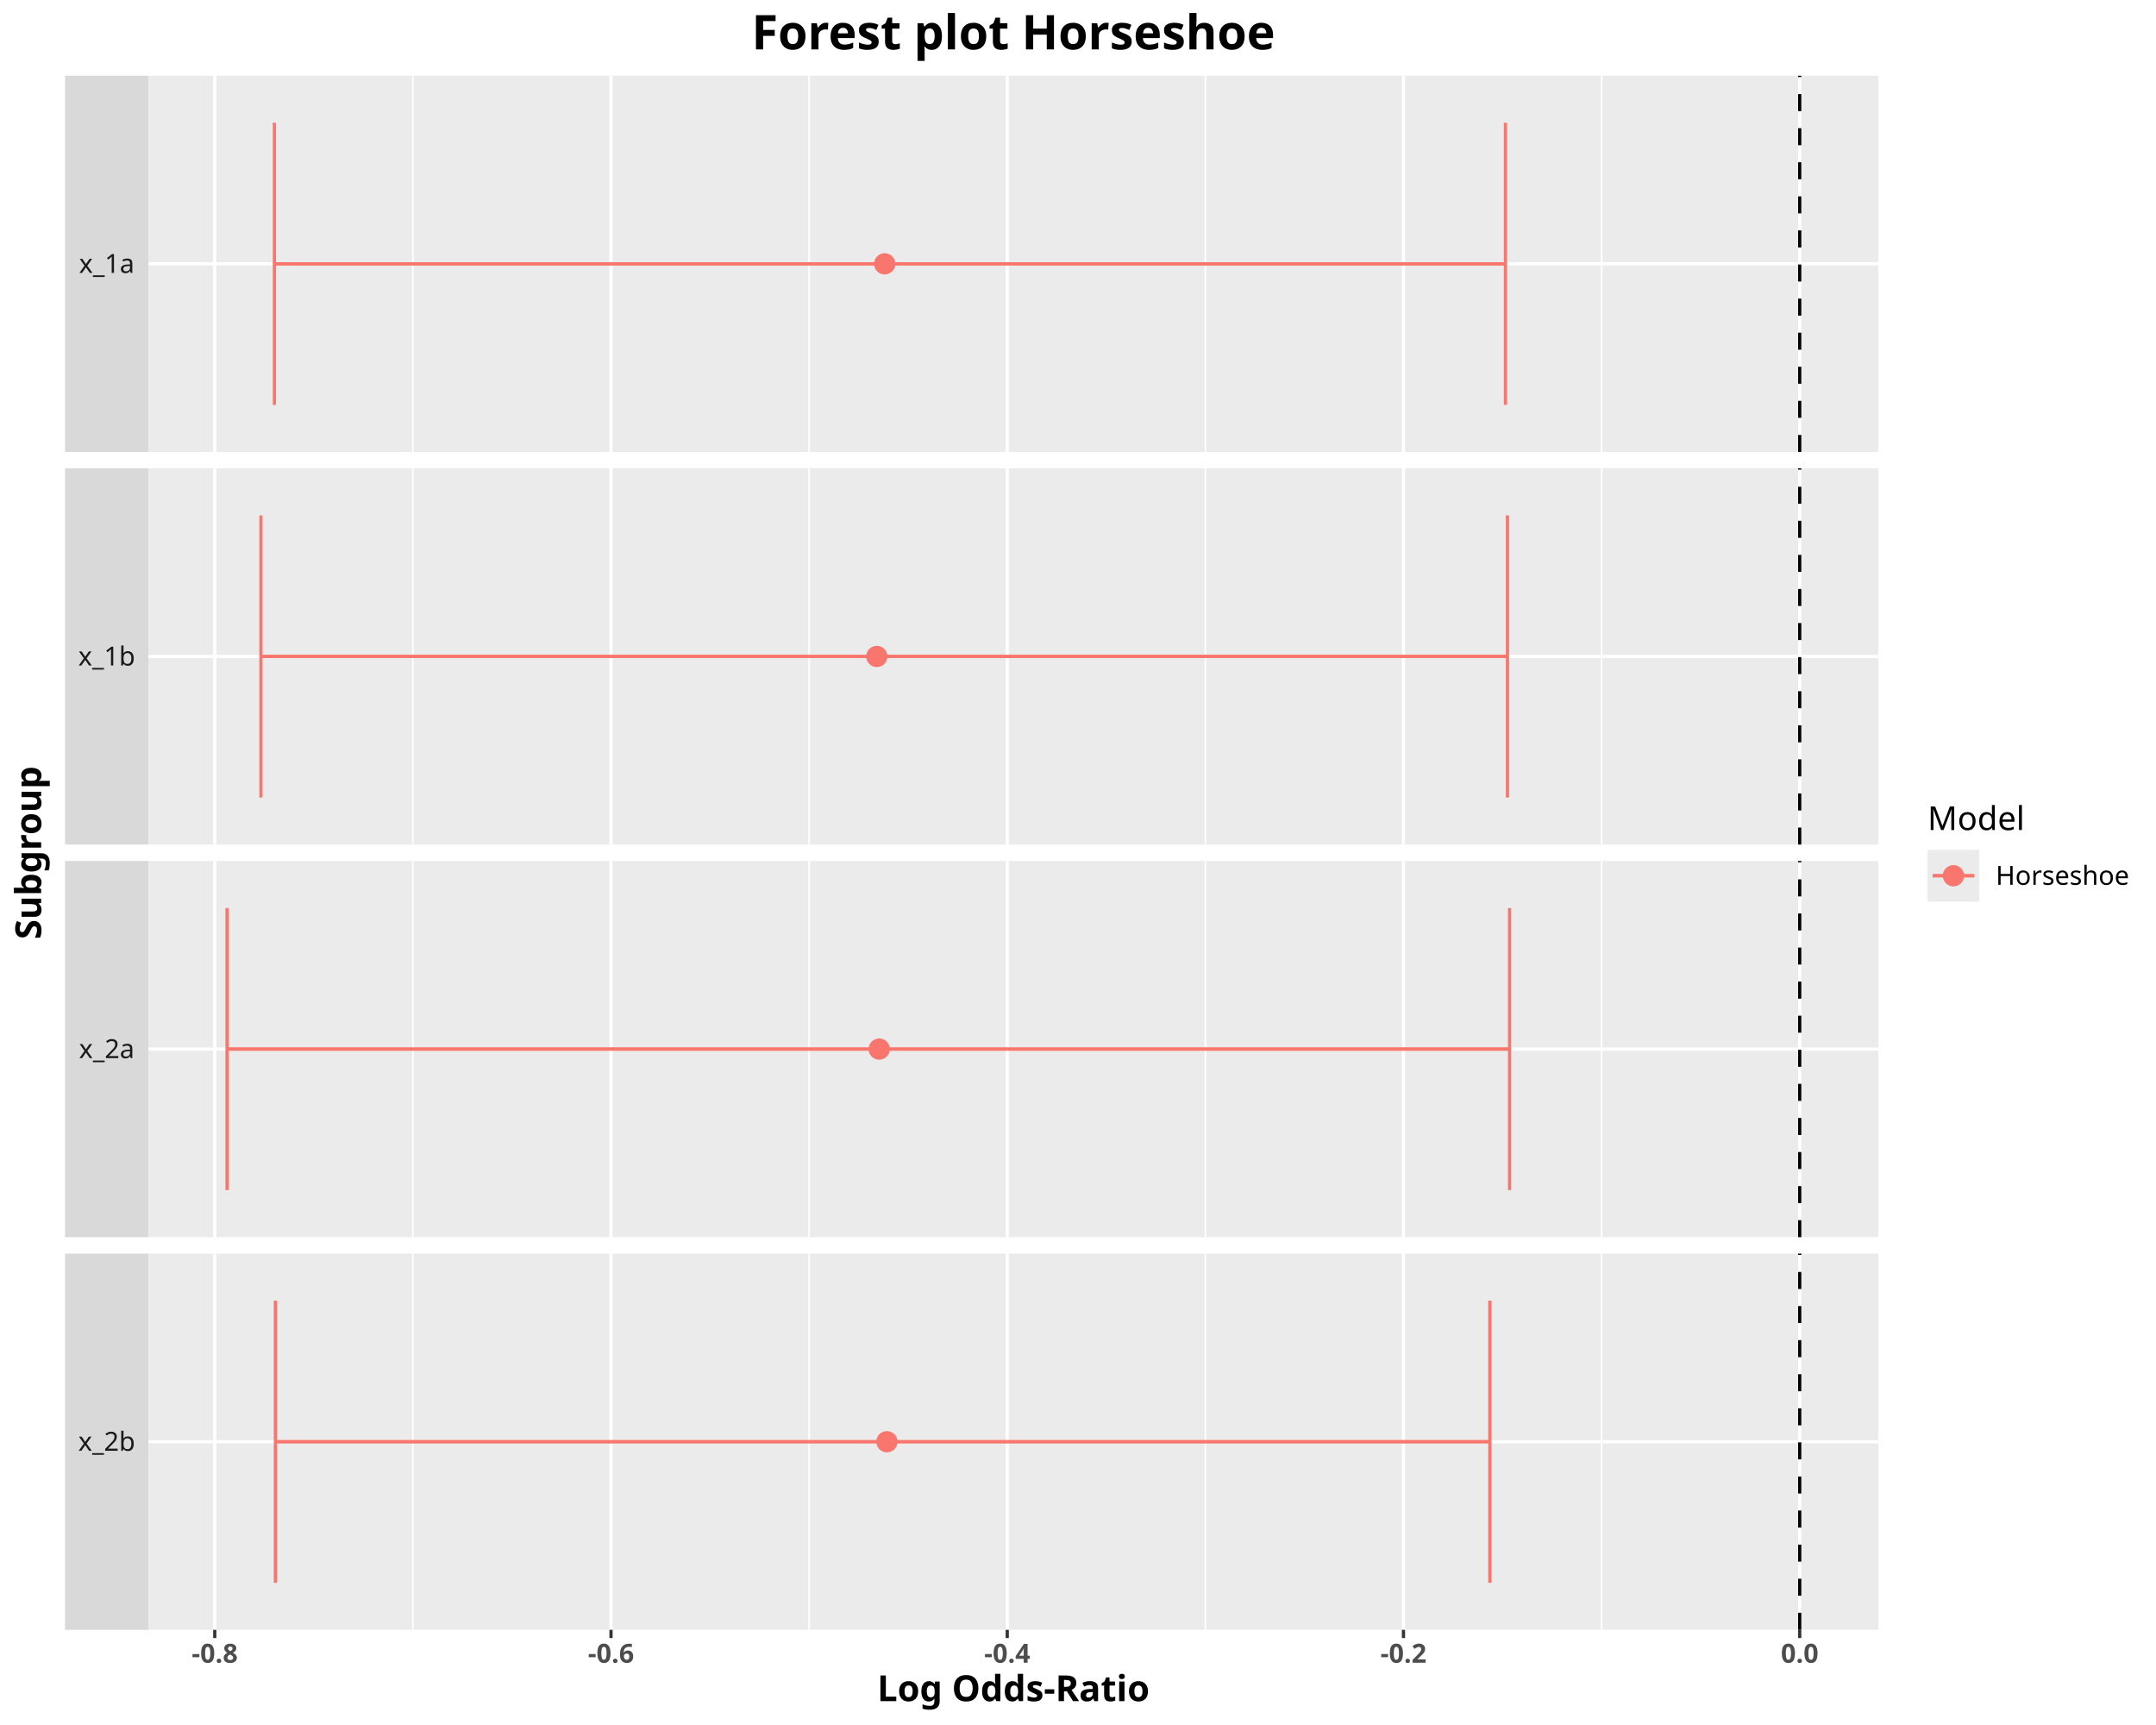
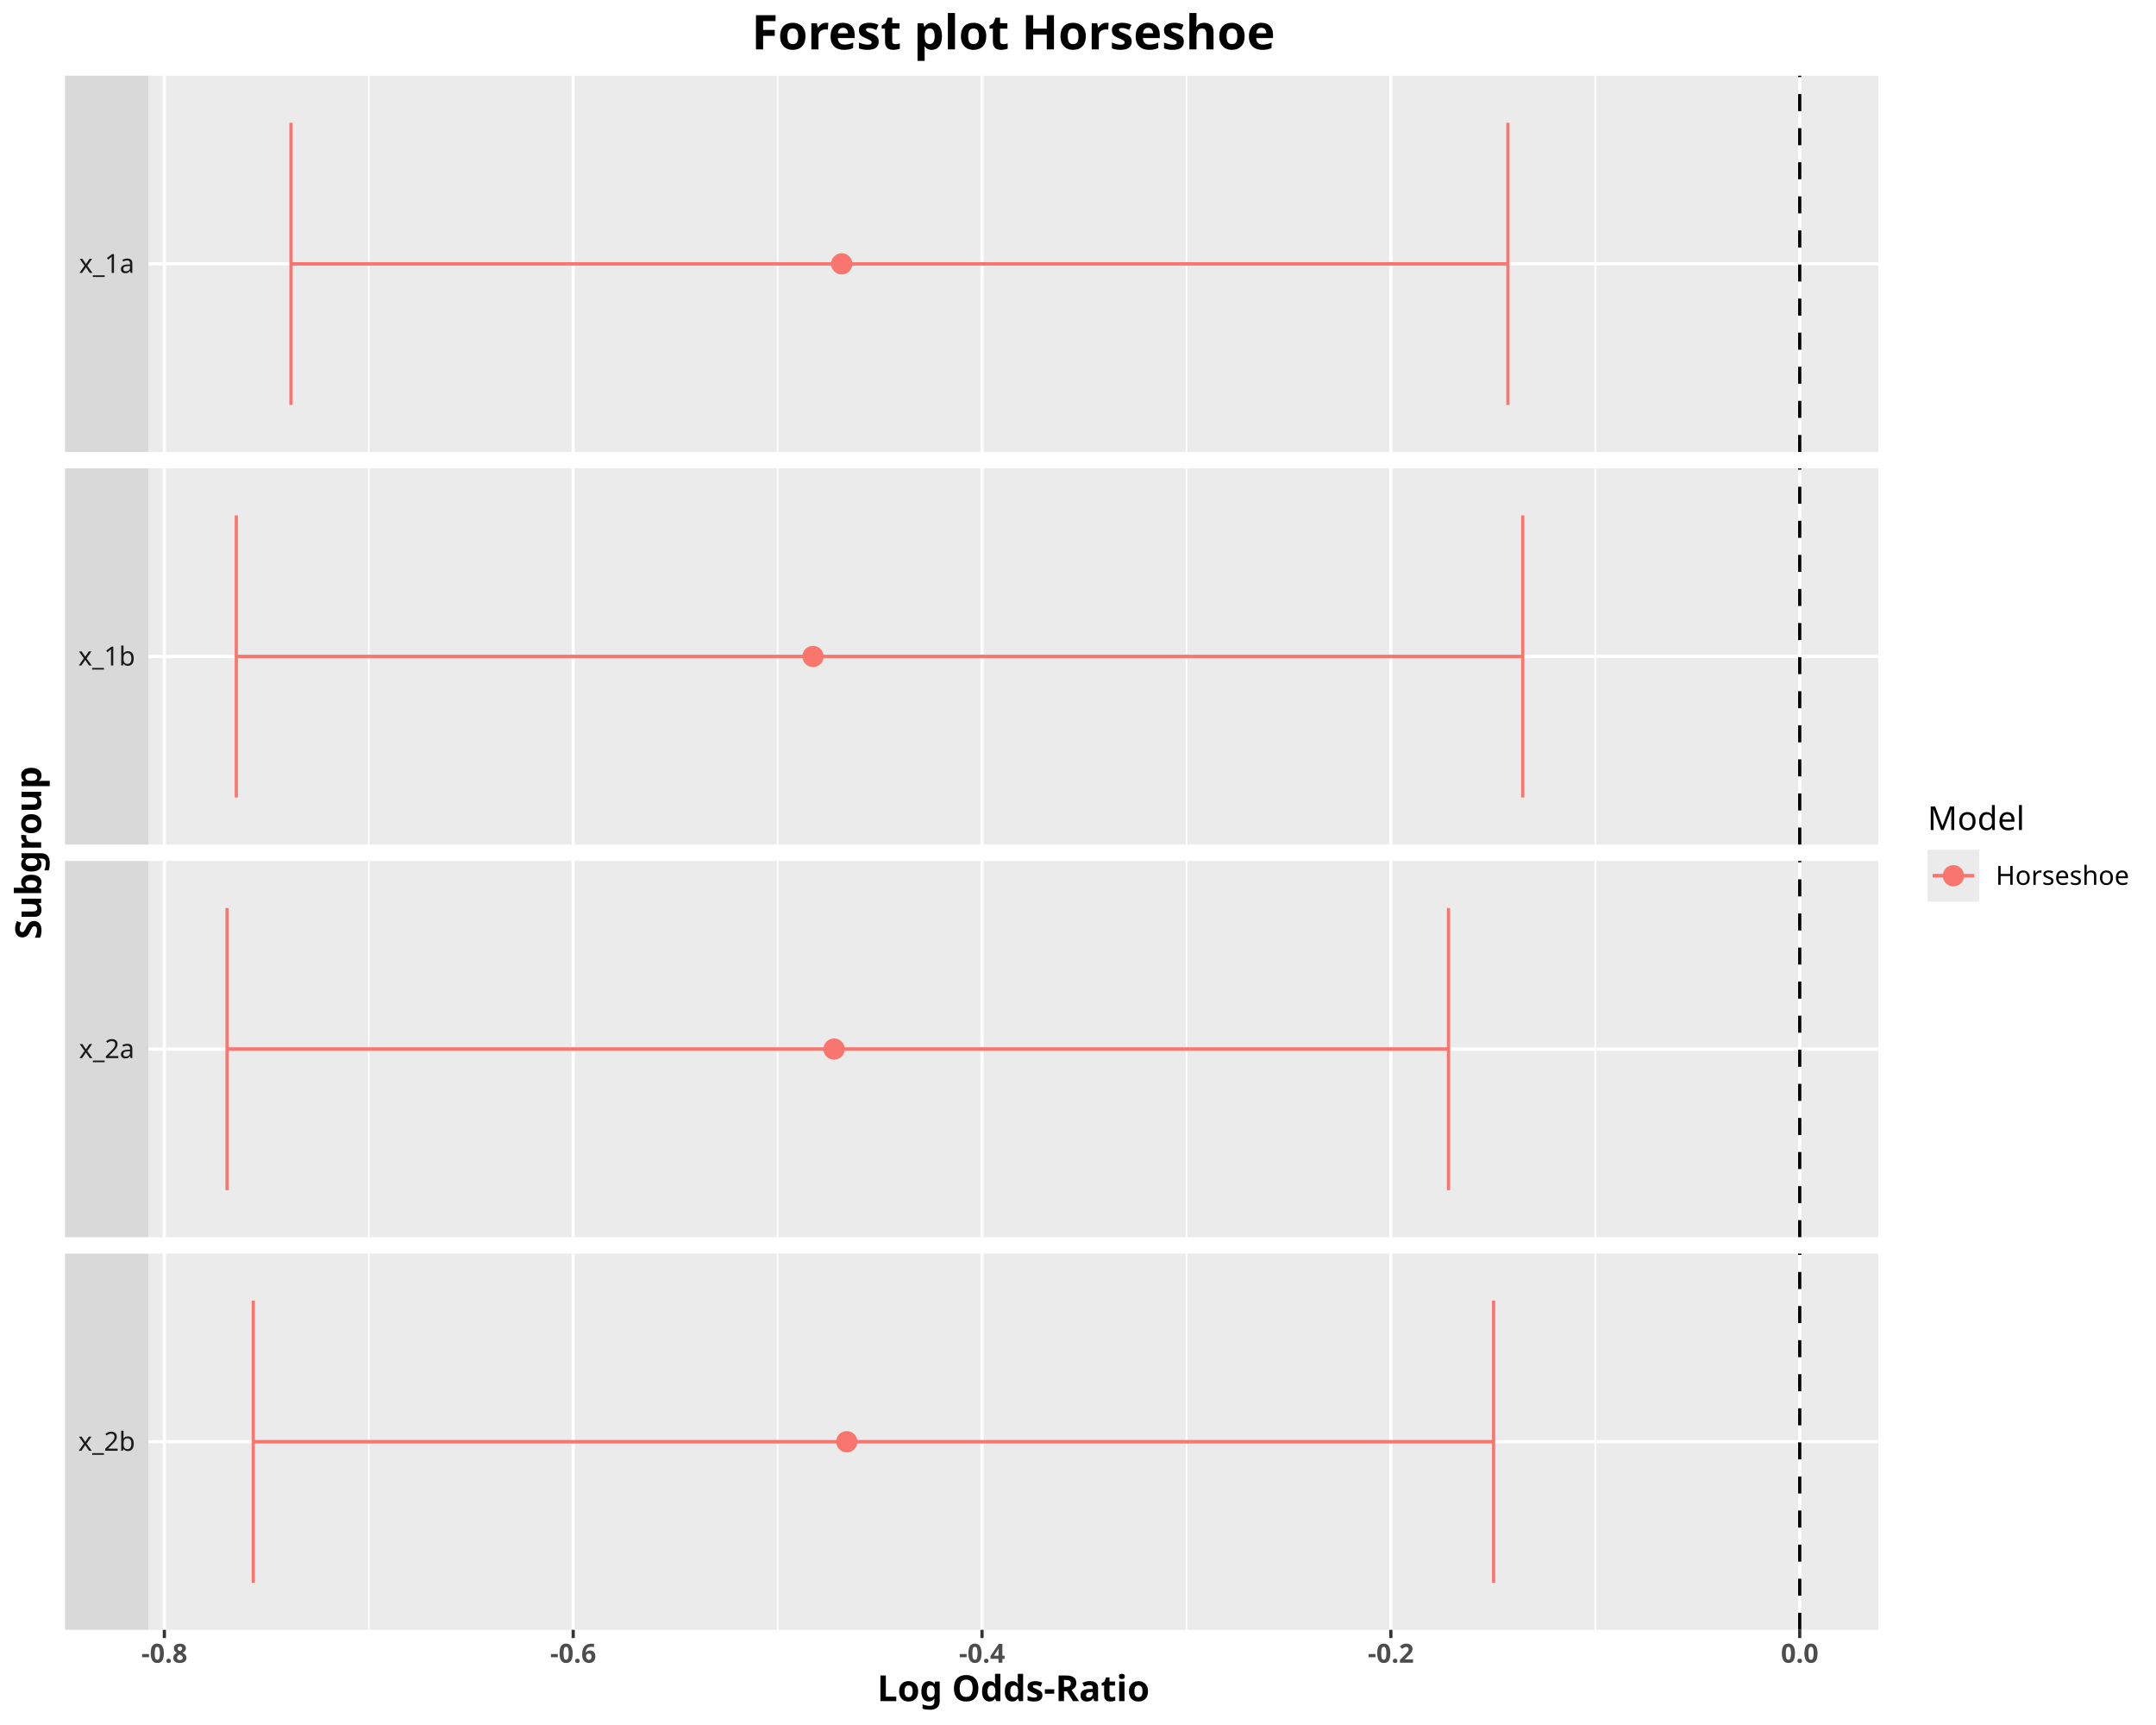
<svg xmlns="http://www.w3.org/2000/svg" class="svglite" data-engine-version="2.0" width="720.00pt" height="576.00pt" viewBox="0 0 720.00 576.00">
  <defs>
    <style type="text/css">
    .svglite line, .svglite polyline, .svglite polygon, .svglite path, .svglite rect, .svglite circle {
      fill: none;
      stroke: #000000;
      stroke-linecap: round;
      stroke-linejoin: round;
      stroke-miterlimit: 10.00;
    }
  </style>
  </defs>
  <rect width="100%" height="100%" style="stroke: none; fill: #FFFFFF;" />
  <defs>
    <clipPath id="cpMC4wMHw3MjAuMDB8MC4wMHw1NzYuMDA=">
      <rect x="0.00" y="0.00" width="720.00" height="576.00" />
    </clipPath>
  </defs>
  <g clip-path="url(#cpMC4wMHw3MjAuMDB8MC4wMHw1NzYuMDA=)">
    <rect x="0.00" y="0.00" width="720.00" height="576.00" style="stroke-width: 1.07; stroke: #FFFFFF; fill: #FFFFFF;" />
  </g>
  <defs>
    <clipPath id="cpNDkuNTZ8NjI3LjI4fDI1LjI5fDE1MC45MQ==">
      <rect x="49.56" y="25.29" width="577.71" height="125.62" />
    </clipPath>
  </defs>
  <g clip-path="url(#cpNDkuNTZ8NjI3LjI4fDI1LjI5fDE1MC45MQ==)">
    <rect x="49.56" y="25.29" width="577.71" height="125.62" style="stroke-width: 1.07; stroke: none; fill: #EBEBEB;" />
-     <polyline points="137.88,150.91 137.88,25.29 " style="stroke-width: 0.53; stroke: #FFFFFF; stroke-linecap: butt;" />
-     <polyline points="270.21,150.91 270.21,25.29 " style="stroke-width: 0.53; stroke: #FFFFFF; stroke-linecap: butt;" />
-     <polyline points="402.53,150.91 402.53,25.29 " style="stroke-width: 0.53; stroke: #FFFFFF; stroke-linecap: butt;" />
-     <polyline points="534.85,150.91 534.85,25.29 " style="stroke-width: 0.53; stroke: #FFFFFF; stroke-linecap: butt;" />
+     <polyline points="123.16,150.91 123.16,25.29 " style="stroke-width: 0.53; stroke: #FFFFFF; stroke-linecap: butt;" />
+     <polyline points="259.69,150.91 259.69,25.29 " style="stroke-width: 0.53; stroke: #FFFFFF; stroke-linecap: butt;" />
+     <polyline points="396.22,150.91 396.22,25.29 " style="stroke-width: 0.53; stroke: #FFFFFF; stroke-linecap: butt;" />
+     <polyline points="532.75,150.91 532.75,25.29 " style="stroke-width: 0.53; stroke: #FFFFFF; stroke-linecap: butt;" />
    <polyline points="49.56,88.10 627.28,88.10 " style="stroke-width: 1.07; stroke: #FFFFFF; stroke-linecap: butt;" />
-     <polyline points="71.72,150.91 71.72,25.29 " style="stroke-width: 1.07; stroke: #FFFFFF; stroke-linecap: butt;" />
-     <polyline points="204.05,150.91 204.05,25.29 " style="stroke-width: 1.07; stroke: #FFFFFF; stroke-linecap: butt;" />
-     <polyline points="336.37,150.91 336.37,25.29 " style="stroke-width: 1.07; stroke: #FFFFFF; stroke-linecap: butt;" />
-     <polyline points="468.69,150.91 468.69,25.29 " style="stroke-width: 1.07; stroke: #FFFFFF; stroke-linecap: butt;" />
+     <polyline points="54.89,150.91 54.89,25.29 " style="stroke-width: 1.07; stroke: #FFFFFF; stroke-linecap: butt;" />
+     <polyline points="191.42,150.91 191.42,25.29 " style="stroke-width: 1.07; stroke: #FFFFFF; stroke-linecap: butt;" />
+     <polyline points="327.95,150.91 327.95,25.29 " style="stroke-width: 1.07; stroke: #FFFFFF; stroke-linecap: butt;" />
+     <polyline points="464.48,150.91 464.48,25.29 " style="stroke-width: 1.07; stroke: #FFFFFF; stroke-linecap: butt;" />
    <polyline points="601.02,150.91 601.02,25.29 " style="stroke-width: 1.07; stroke: #FFFFFF; stroke-linecap: butt;" />
-     <line x1="91.63" y1="88.10" x2="502.74" y2="88.10" style="stroke-width: 1.07; stroke: #F8766D; stroke-linecap: butt;" />
-     <circle cx="295.44" cy="88.10" r="2.84" style="stroke-width: 1.42; stroke: #F8766D; fill: #F8766D;" />
-     <polyline points="502.74,135.21 502.74,40.99 " style="stroke-width: 1.07; stroke: #F8766D; stroke-linecap: butt;" />
-     <polyline points="502.74,88.10 91.63,88.10 " style="stroke-width: 1.07; stroke: #F8766D; stroke-linecap: butt;" />
-     <polyline points="91.63,135.21 91.63,40.99 " style="stroke-width: 1.07; stroke: #F8766D; stroke-linecap: butt;" />
+     <line x1="97.17" y1="88.10" x2="503.57" y2="88.10" style="stroke-width: 1.07; stroke: #F8766D; stroke-linecap: butt;" />
+     <circle cx="281.10" cy="88.10" r="2.84" style="stroke-width: 1.42; stroke: #F8766D; fill: #F8766D;" />
+     <polyline points="503.57,135.21 503.57,40.99 " style="stroke-width: 1.07; stroke: #F8766D; stroke-linecap: butt;" />
+     <polyline points="503.57,88.10 97.17,88.10 " style="stroke-width: 1.07; stroke: #F8766D; stroke-linecap: butt;" />
+     <polyline points="97.17,135.21 97.17,40.99 " style="stroke-width: 1.07; stroke: #F8766D; stroke-linecap: butt;" />
    <line x1="601.02" y1="150.91" x2="601.02" y2="25.29" style="stroke-width: 1.07; stroke-dasharray: 5.69,5.69; stroke-linecap: butt;" />
  </g>
  <g clip-path="url(#cpMC4wMHw3MjAuMDB8MC4wMHw1NzYuMDA=)">
</g>
  <defs>
    <clipPath id="cpNDkuNTZ8NjI3LjI4fDE1Ni4zOXwyODIuMDE=">
      <rect x="49.56" y="156.39" width="577.71" height="125.62" />
    </clipPath>
  </defs>
  <g clip-path="url(#cpNDkuNTZ8NjI3LjI4fDE1Ni4zOXwyODIuMDE=)">
    <rect x="49.56" y="156.39" width="577.71" height="125.62" style="stroke-width: 1.07; stroke: none; fill: #EBEBEB;" />
-     <polyline points="137.88,282.01 137.88,156.39 " style="stroke-width: 0.53; stroke: #FFFFFF; stroke-linecap: butt;" />
-     <polyline points="270.21,282.01 270.21,156.39 " style="stroke-width: 0.53; stroke: #FFFFFF; stroke-linecap: butt;" />
-     <polyline points="402.53,282.01 402.53,156.39 " style="stroke-width: 0.53; stroke: #FFFFFF; stroke-linecap: butt;" />
-     <polyline points="534.85,282.01 534.85,156.39 " style="stroke-width: 0.53; stroke: #FFFFFF; stroke-linecap: butt;" />
+     <polyline points="123.16,282.01 123.16,156.39 " style="stroke-width: 0.53; stroke: #FFFFFF; stroke-linecap: butt;" />
+     <polyline points="259.69,282.01 259.69,156.39 " style="stroke-width: 0.53; stroke: #FFFFFF; stroke-linecap: butt;" />
+     <polyline points="396.22,282.01 396.22,156.39 " style="stroke-width: 0.53; stroke: #FFFFFF; stroke-linecap: butt;" />
+     <polyline points="532.75,282.01 532.75,156.39 " style="stroke-width: 0.53; stroke: #FFFFFF; stroke-linecap: butt;" />
    <polyline points="49.56,219.20 627.28,219.20 " style="stroke-width: 1.07; stroke: #FFFFFF; stroke-linecap: butt;" />
-     <polyline points="71.72,282.01 71.72,156.39 " style="stroke-width: 1.07; stroke: #FFFFFF; stroke-linecap: butt;" />
-     <polyline points="204.05,282.01 204.05,156.39 " style="stroke-width: 1.07; stroke: #FFFFFF; stroke-linecap: butt;" />
-     <polyline points="336.37,282.01 336.37,156.39 " style="stroke-width: 1.07; stroke: #FFFFFF; stroke-linecap: butt;" />
-     <polyline points="468.69,282.01 468.69,156.39 " style="stroke-width: 1.07; stroke: #FFFFFF; stroke-linecap: butt;" />
+     <polyline points="54.89,282.01 54.89,156.39 " style="stroke-width: 1.07; stroke: #FFFFFF; stroke-linecap: butt;" />
+     <polyline points="191.42,282.01 191.42,156.39 " style="stroke-width: 1.07; stroke: #FFFFFF; stroke-linecap: butt;" />
+     <polyline points="327.95,282.01 327.95,156.39 " style="stroke-width: 1.07; stroke: #FFFFFF; stroke-linecap: butt;" />
+     <polyline points="464.48,282.01 464.48,156.39 " style="stroke-width: 1.07; stroke: #FFFFFF; stroke-linecap: butt;" />
    <polyline points="601.02,282.01 601.02,156.39 " style="stroke-width: 1.07; stroke: #FFFFFF; stroke-linecap: butt;" />
-     <line x1="87.13" y1="219.20" x2="503.41" y2="219.20" style="stroke-width: 1.07; stroke: #F8766D; stroke-linecap: butt;" />
-     <circle cx="292.80" cy="219.20" r="2.84" style="stroke-width: 1.42; stroke: #F8766D; fill: #F8766D;" />
-     <polyline points="503.41,266.31 503.41,172.10 " style="stroke-width: 1.07; stroke: #F8766D; stroke-linecap: butt;" />
-     <polyline points="503.41,219.20 87.13,219.20 " style="stroke-width: 1.07; stroke: #F8766D; stroke-linecap: butt;" />
-     <polyline points="87.13,266.31 87.13,172.10 " style="stroke-width: 1.07; stroke: #F8766D; stroke-linecap: butt;" />
+     <line x1="78.91" y1="219.20" x2="508.53" y2="219.20" style="stroke-width: 1.07; stroke: #F8766D; stroke-linecap: butt;" />
+     <circle cx="271.51" cy="219.20" r="2.84" style="stroke-width: 1.42; stroke: #F8766D; fill: #F8766D;" />
+     <polyline points="508.53,266.31 508.53,172.10 " style="stroke-width: 1.07; stroke: #F8766D; stroke-linecap: butt;" />
+     <polyline points="508.53,219.20 78.91,219.20 " style="stroke-width: 1.07; stroke: #F8766D; stroke-linecap: butt;" />
+     <polyline points="78.91,266.31 78.91,172.10 " style="stroke-width: 1.07; stroke: #F8766D; stroke-linecap: butt;" />
    <line x1="601.02" y1="282.01" x2="601.02" y2="156.39" style="stroke-width: 1.07; stroke-dasharray: 5.69,5.69; stroke-linecap: butt;" />
  </g>
  <g clip-path="url(#cpMC4wMHw3MjAuMDB8MC4wMHw1NzYuMDA=)">
</g>
  <defs>
    <clipPath id="cpNDkuNTZ8NjI3LjI4fDI4Ny40OXw0MTMuMTI=">
      <rect x="49.56" y="287.49" width="577.71" height="125.62" />
    </clipPath>
  </defs>
  <g clip-path="url(#cpNDkuNTZ8NjI3LjI4fDI4Ny40OXw0MTMuMTI=)">
    <rect x="49.56" y="287.49" width="577.71" height="125.62" style="stroke-width: 1.07; stroke: none; fill: #EBEBEB;" />
-     <polyline points="137.88,413.12 137.88,287.49 " style="stroke-width: 0.53; stroke: #FFFFFF; stroke-linecap: butt;" />
-     <polyline points="270.21,413.12 270.21,287.49 " style="stroke-width: 0.53; stroke: #FFFFFF; stroke-linecap: butt;" />
-     <polyline points="402.53,413.12 402.53,287.49 " style="stroke-width: 0.53; stroke: #FFFFFF; stroke-linecap: butt;" />
-     <polyline points="534.85,413.12 534.85,287.49 " style="stroke-width: 0.53; stroke: #FFFFFF; stroke-linecap: butt;" />
+     <polyline points="123.16,413.12 123.16,287.49 " style="stroke-width: 0.53; stroke: #FFFFFF; stroke-linecap: butt;" />
+     <polyline points="259.69,413.12 259.69,287.49 " style="stroke-width: 0.53; stroke: #FFFFFF; stroke-linecap: butt;" />
+     <polyline points="396.22,413.12 396.22,287.49 " style="stroke-width: 0.53; stroke: #FFFFFF; stroke-linecap: butt;" />
+     <polyline points="532.75,413.12 532.75,287.49 " style="stroke-width: 0.53; stroke: #FFFFFF; stroke-linecap: butt;" />
    <polyline points="49.56,350.30 627.28,350.30 " style="stroke-width: 1.07; stroke: #FFFFFF; stroke-linecap: butt;" />
-     <polyline points="71.72,413.12 71.72,287.49 " style="stroke-width: 1.07; stroke: #FFFFFF; stroke-linecap: butt;" />
-     <polyline points="204.05,413.12 204.05,287.49 " style="stroke-width: 1.07; stroke: #FFFFFF; stroke-linecap: butt;" />
-     <polyline points="336.37,413.12 336.37,287.49 " style="stroke-width: 1.07; stroke: #FFFFFF; stroke-linecap: butt;" />
-     <polyline points="468.69,413.12 468.69,287.49 " style="stroke-width: 1.07; stroke: #FFFFFF; stroke-linecap: butt;" />
+     <polyline points="54.89,413.12 54.89,287.49 " style="stroke-width: 1.07; stroke: #FFFFFF; stroke-linecap: butt;" />
+     <polyline points="191.42,413.12 191.42,287.49 " style="stroke-width: 1.07; stroke: #FFFFFF; stroke-linecap: butt;" />
+     <polyline points="327.95,413.12 327.95,287.49 " style="stroke-width: 1.07; stroke: #FFFFFF; stroke-linecap: butt;" />
+     <polyline points="464.48,413.12 464.48,287.49 " style="stroke-width: 1.07; stroke: #FFFFFF; stroke-linecap: butt;" />
    <polyline points="601.02,413.12 601.02,287.49 " style="stroke-width: 1.07; stroke: #FFFFFF; stroke-linecap: butt;" />
-     <line x1="75.82" y1="350.30" x2="504.12" y2="350.30" style="stroke-width: 1.07; stroke: #F8766D; stroke-linecap: butt;" />
-     <circle cx="293.61" cy="350.30" r="2.84" style="stroke-width: 1.42; stroke: #F8766D; fill: #F8766D;" />
-     <polyline points="504.12,397.41 504.12,303.20 " style="stroke-width: 1.07; stroke: #F8766D; stroke-linecap: butt;" />
-     <polyline points="504.12,350.30 75.82,350.30 " style="stroke-width: 1.07; stroke: #F8766D; stroke-linecap: butt;" />
+     <line x1="75.82" y1="350.30" x2="483.73" y2="350.30" style="stroke-width: 1.07; stroke: #F8766D; stroke-linecap: butt;" />
+     <circle cx="278.54" cy="350.30" r="2.84" style="stroke-width: 1.42; stroke: #F8766D; fill: #F8766D;" />
+     <polyline points="483.73,397.41 483.73,303.20 " style="stroke-width: 1.07; stroke: #F8766D; stroke-linecap: butt;" />
+     <polyline points="483.73,350.30 75.82,350.30 " style="stroke-width: 1.07; stroke: #F8766D; stroke-linecap: butt;" />
    <polyline points="75.82,397.41 75.82,303.20 " style="stroke-width: 1.07; stroke: #F8766D; stroke-linecap: butt;" />
    <line x1="601.02" y1="413.12" x2="601.02" y2="287.49" style="stroke-width: 1.07; stroke-dasharray: 5.69,5.69; stroke-linecap: butt;" />
  </g>
  <g clip-path="url(#cpMC4wMHw3MjAuMDB8MC4wMHw1NzYuMDA=)">
</g>
  <defs>
    <clipPath id="cpNDkuNTZ8NjI3LjI4fDQxOC42MHw1NDQuMjI=">
      <rect x="49.56" y="418.60" width="577.71" height="125.62" />
    </clipPath>
  </defs>
  <g clip-path="url(#cpNDkuNTZ8NjI3LjI4fDQxOC42MHw1NDQuMjI=)">
    <rect x="49.56" y="418.60" width="577.71" height="125.62" style="stroke-width: 1.07; stroke: none; fill: #EBEBEB;" />
-     <polyline points="137.88,544.22 137.88,418.60 " style="stroke-width: 0.53; stroke: #FFFFFF; stroke-linecap: butt;" />
-     <polyline points="270.21,544.22 270.21,418.60 " style="stroke-width: 0.53; stroke: #FFFFFF; stroke-linecap: butt;" />
-     <polyline points="402.53,544.22 402.53,418.60 " style="stroke-width: 0.53; stroke: #FFFFFF; stroke-linecap: butt;" />
-     <polyline points="534.85,544.22 534.85,418.60 " style="stroke-width: 0.53; stroke: #FFFFFF; stroke-linecap: butt;" />
+     <polyline points="123.16,544.22 123.16,418.60 " style="stroke-width: 0.53; stroke: #FFFFFF; stroke-linecap: butt;" />
+     <polyline points="259.69,544.22 259.69,418.60 " style="stroke-width: 0.53; stroke: #FFFFFF; stroke-linecap: butt;" />
+     <polyline points="396.22,544.22 396.22,418.60 " style="stroke-width: 0.53; stroke: #FFFFFF; stroke-linecap: butt;" />
+     <polyline points="532.75,544.22 532.75,418.60 " style="stroke-width: 0.53; stroke: #FFFFFF; stroke-linecap: butt;" />
    <polyline points="49.56,481.41 627.28,481.41 " style="stroke-width: 1.07; stroke: #FFFFFF; stroke-linecap: butt;" />
-     <polyline points="71.72,544.22 71.72,418.60 " style="stroke-width: 1.07; stroke: #FFFFFF; stroke-linecap: butt;" />
-     <polyline points="204.05,544.22 204.05,418.60 " style="stroke-width: 1.07; stroke: #FFFFFF; stroke-linecap: butt;" />
-     <polyline points="336.37,544.22 336.37,418.60 " style="stroke-width: 1.07; stroke: #FFFFFF; stroke-linecap: butt;" />
-     <polyline points="468.69,544.22 468.69,418.60 " style="stroke-width: 1.07; stroke: #FFFFFF; stroke-linecap: butt;" />
+     <polyline points="54.89,544.22 54.89,418.60 " style="stroke-width: 1.07; stroke: #FFFFFF; stroke-linecap: butt;" />
+     <polyline points="191.42,544.22 191.42,418.60 " style="stroke-width: 1.07; stroke: #FFFFFF; stroke-linecap: butt;" />
+     <polyline points="327.95,544.22 327.95,418.60 " style="stroke-width: 1.07; stroke: #FFFFFF; stroke-linecap: butt;" />
+     <polyline points="464.48,544.22 464.48,418.60 " style="stroke-width: 1.07; stroke: #FFFFFF; stroke-linecap: butt;" />
    <polyline points="601.02,544.22 601.02,418.60 " style="stroke-width: 1.07; stroke: #FFFFFF; stroke-linecap: butt;" />
-     <line x1="91.97" y1="481.41" x2="497.54" y2="481.41" style="stroke-width: 1.07; stroke: #F8766D; stroke-linecap: butt;" />
-     <circle cx="296.18" cy="481.41" r="2.84" style="stroke-width: 1.42; stroke: #F8766D; fill: #F8766D;" />
-     <polyline points="497.54,528.51 497.54,434.30 " style="stroke-width: 1.07; stroke: #F8766D; stroke-linecap: butt;" />
-     <polyline points="497.54,481.41 91.97,481.41 " style="stroke-width: 1.07; stroke: #F8766D; stroke-linecap: butt;" />
-     <polyline points="91.97,528.51 91.97,434.30 " style="stroke-width: 1.07; stroke: #F8766D; stroke-linecap: butt;" />
+     <line x1="84.58" y1="481.41" x2="498.79" y2="481.41" style="stroke-width: 1.07; stroke: #F8766D; stroke-linecap: butt;" />
+     <circle cx="282.78" cy="481.41" r="2.84" style="stroke-width: 1.42; stroke: #F8766D; fill: #F8766D;" />
+     <polyline points="498.79,528.51 498.79,434.30 " style="stroke-width: 1.07; stroke: #F8766D; stroke-linecap: butt;" />
+     <polyline points="498.79,481.41 84.58,481.41 " style="stroke-width: 1.07; stroke: #F8766D; stroke-linecap: butt;" />
+     <polyline points="84.58,528.51 84.58,434.30 " style="stroke-width: 1.07; stroke: #F8766D; stroke-linecap: butt;" />
    <line x1="601.02" y1="544.22" x2="601.02" y2="418.60" style="stroke-width: 1.07; stroke-dasharray: 5.69,5.69; stroke-linecap: butt;" />
  </g>
  <g clip-path="url(#cpMC4wMHw3MjAuMDB8MC4wMHw1NzYuMDA=)">
</g>
  <defs>
    <clipPath id="cpMjEuNzF8NDkuNTZ8MjUuMjl8MTUwLjkx">
      <rect x="21.71" y="25.29" width="27.85" height="125.62" />
    </clipPath>
  </defs>
  <g clip-path="url(#cpMjEuNzF8NDkuNTZ8MjUuMjl8MTUwLjkx)">
    <rect x="21.71" y="25.29" width="27.85" height="125.62" style="stroke-width: 1.07; stroke: none; fill: #D9D9D9;" />
    <text x="35.64" y="91.13" text-anchor="middle" style="font-size: 8.80px; fill: #1A1A1A; font-family: sans;" textLength="19.09px" lengthAdjust="spacingAndGlyphs">x_1a</text>
  </g>
  <g clip-path="url(#cpMC4wMHw3MjAuMDB8MC4wMHw1NzYuMDA=)">
</g>
  <defs>
    <clipPath id="cpMjEuNzF8NDkuNTZ8MTU2LjM5fDI4Mi4wMQ==">
      <rect x="21.71" y="156.39" width="27.85" height="125.62" />
    </clipPath>
  </defs>
  <g clip-path="url(#cpMjEuNzF8NDkuNTZ8MTU2LjM5fDI4Mi4wMQ==)">
    <rect x="21.71" y="156.39" width="27.85" height="125.62" style="stroke-width: 1.07; stroke: none; fill: #D9D9D9;" />
    <text x="35.64" y="222.23" text-anchor="middle" style="font-size: 8.80px; fill: #1A1A1A; font-family: sans;" textLength="19.09px" lengthAdjust="spacingAndGlyphs">x_1b</text>
  </g>
  <g clip-path="url(#cpMC4wMHw3MjAuMDB8MC4wMHw1NzYuMDA=)">
</g>
  <defs>
    <clipPath id="cpMjEuNzF8NDkuNTZ8Mjg3LjQ5fDQxMy4xMg==">
      <rect x="21.71" y="287.49" width="27.85" height="125.62" />
    </clipPath>
  </defs>
  <g clip-path="url(#cpMjEuNzF8NDkuNTZ8Mjg3LjQ5fDQxMy4xMg==)">
    <rect x="21.71" y="287.49" width="27.85" height="125.62" style="stroke-width: 1.07; stroke: none; fill: #D9D9D9;" />
    <text x="35.64" y="353.33" text-anchor="middle" style="font-size: 8.80px; fill: #1A1A1A; font-family: sans;" textLength="19.09px" lengthAdjust="spacingAndGlyphs">x_2a</text>
  </g>
  <g clip-path="url(#cpMC4wMHw3MjAuMDB8MC4wMHw1NzYuMDA=)">
</g>
  <defs>
    <clipPath id="cpMjEuNzF8NDkuNTZ8NDE4LjYwfDU0NC4yMg==">
      <rect x="21.71" y="418.60" width="27.85" height="125.62" />
    </clipPath>
  </defs>
  <g clip-path="url(#cpMjEuNzF8NDkuNTZ8NDE4LjYwfDU0NC4yMg==)">
    <rect x="21.71" y="418.60" width="27.85" height="125.62" style="stroke-width: 1.07; stroke: none; fill: #D9D9D9;" />
    <text x="35.64" y="484.43" text-anchor="middle" style="font-size: 8.80px; fill: #1A1A1A; font-family: sans;" textLength="19.09px" lengthAdjust="spacingAndGlyphs">x_2b</text>
  </g>
  <g clip-path="url(#cpMC4wMHw3MjAuMDB8MC4wMHw1NzYuMDA=)">
-     <polyline points="71.72,546.96 71.72,544.22 " style="stroke-width: 1.07; stroke: #333333; stroke-linecap: butt;" />
-     <polyline points="204.05,546.96 204.05,544.22 " style="stroke-width: 1.07; stroke: #333333; stroke-linecap: butt;" />
-     <polyline points="336.37,546.96 336.37,544.22 " style="stroke-width: 1.07; stroke: #333333; stroke-linecap: butt;" />
-     <polyline points="468.69,546.96 468.69,544.22 " style="stroke-width: 1.07; stroke: #333333; stroke-linecap: butt;" />
+     <polyline points="54.89,546.96 54.89,544.22 " style="stroke-width: 1.07; stroke: #333333; stroke-linecap: butt;" />
+     <polyline points="191.42,546.96 191.42,544.22 " style="stroke-width: 1.07; stroke: #333333; stroke-linecap: butt;" />
+     <polyline points="327.95,546.96 327.95,544.22 " style="stroke-width: 1.07; stroke: #333333; stroke-linecap: butt;" />
+     <polyline points="464.48,546.96 464.48,544.22 " style="stroke-width: 1.07; stroke: #333333; stroke-linecap: butt;" />
    <polyline points="601.02,546.96 601.02,544.22 " style="stroke-width: 1.07; stroke: #333333; stroke-linecap: butt;" />
-     <text x="71.72" y="555.20" text-anchor="middle" style="font-size: 8.80px; font-weight: bold; fill: #4D4D4D; font-family: sans;" textLength="15.16px" lengthAdjust="spacingAndGlyphs">-0.8</text>
-     <text x="204.05" y="555.20" text-anchor="middle" style="font-size: 8.80px; font-weight: bold; fill: #4D4D4D; font-family: sans;" textLength="15.16px" lengthAdjust="spacingAndGlyphs">-0.6</text>
-     <text x="336.37" y="555.20" text-anchor="middle" style="font-size: 8.80px; font-weight: bold; fill: #4D4D4D; font-family: sans;" textLength="15.16px" lengthAdjust="spacingAndGlyphs">-0.4</text>
-     <text x="468.69" y="555.20" text-anchor="middle" style="font-size: 8.80px; font-weight: bold; fill: #4D4D4D; font-family: sans;" textLength="15.16px" lengthAdjust="spacingAndGlyphs">-0.2</text>
+     <text x="54.89" y="555.20" text-anchor="middle" style="font-size: 8.80px; font-weight: bold; fill: #4D4D4D; font-family: sans;" textLength="15.16px" lengthAdjust="spacingAndGlyphs">-0.8</text>
+     <text x="191.42" y="555.20" text-anchor="middle" style="font-size: 8.80px; font-weight: bold; fill: #4D4D4D; font-family: sans;" textLength="15.16px" lengthAdjust="spacingAndGlyphs">-0.6</text>
+     <text x="327.95" y="555.20" text-anchor="middle" style="font-size: 8.80px; font-weight: bold; fill: #4D4D4D; font-family: sans;" textLength="15.16px" lengthAdjust="spacingAndGlyphs">-0.4</text>
+     <text x="464.48" y="555.20" text-anchor="middle" style="font-size: 8.80px; font-weight: bold; fill: #4D4D4D; font-family: sans;" textLength="15.16px" lengthAdjust="spacingAndGlyphs">-0.2</text>
    <text x="601.02" y="555.20" text-anchor="middle" style="font-size: 8.80px; font-weight: bold; fill: #4D4D4D; font-family: sans;" textLength="12.23px" lengthAdjust="spacingAndGlyphs">0.0</text>
    <text x="338.42" y="568.03" text-anchor="middle" style="font-size: 12.00px; font-weight: bold; font-family: sans;" textLength="84.06px" lengthAdjust="spacingAndGlyphs">Log Odds-Ratio</text>
    <text transform="translate(13.74,284.75) rotate(-90)" text-anchor="middle" style="font-size: 12.00px; font-weight: bold; font-family: sans;" textLength="52.05px" lengthAdjust="spacingAndGlyphs">Subgroup</text>
    <rect x="638.23" y="262.97" width="76.29" height="43.57" style="stroke-width: 1.07; stroke: none; fill: #FFFFFF;" />
    <text x="643.71" y="277.16" style="font-size: 11.00px; font-family: sans;" textLength="29.96px" lengthAdjust="spacingAndGlyphs">Model</text>
    <rect x="643.71" y="283.78" width="17.28" height="17.28" style="stroke-width: 1.07; stroke: none; fill: #EBEBEB;" />
    <line x1="645.44" y1="292.42" x2="659.27" y2="292.42" style="stroke-width: 1.07; stroke: #F8766D; stroke-linecap: butt;" />
    <circle cx="652.35" cy="292.42" r="2.84" style="stroke-width: 1.42; stroke: #F8766D; fill: #F8766D;" />
    <line x1="645.44" y1="292.42" x2="659.27" y2="292.42" style="stroke-width: 1.07; stroke: #F8766D; stroke-linecap: butt;" />
    <text x="666.47" y="295.45" style="font-size: 8.80px; font-family: sans;" textLength="42.57px" lengthAdjust="spacingAndGlyphs">Horseshoe</text>
    <text x="338.42" y="16.49" text-anchor="middle" style="font-size: 16.00px; font-weight: bold; font-family: sans;" textLength="157.43px" lengthAdjust="spacingAndGlyphs">Forest plot Horseshoe</text>
  </g>
</svg>
